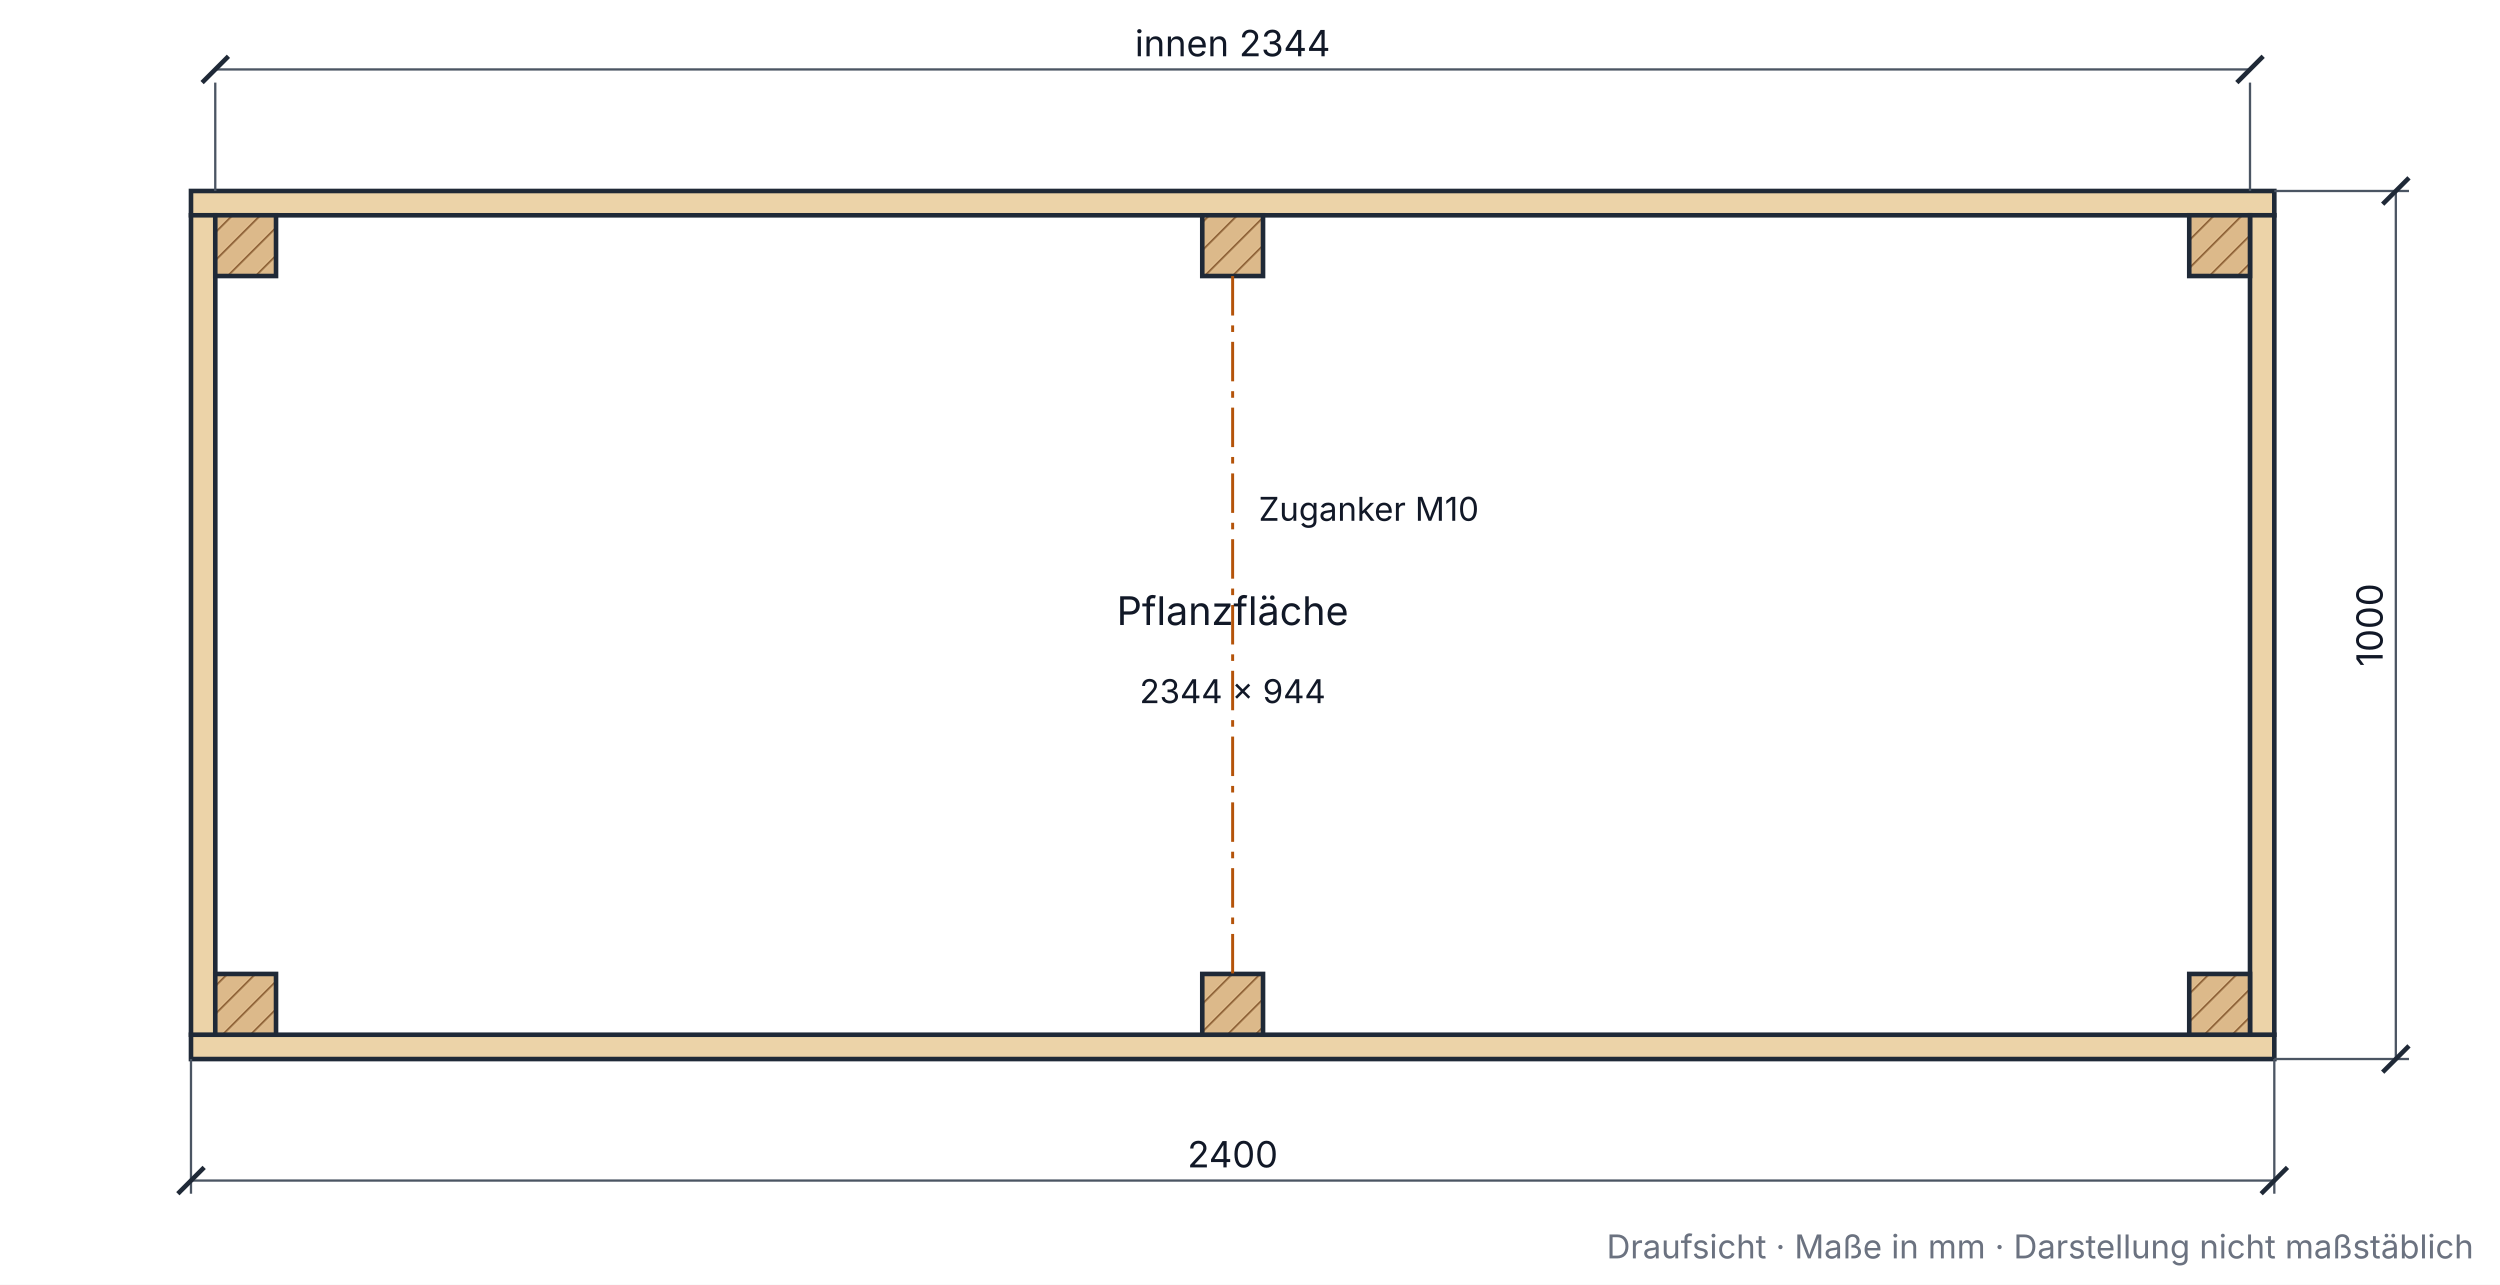
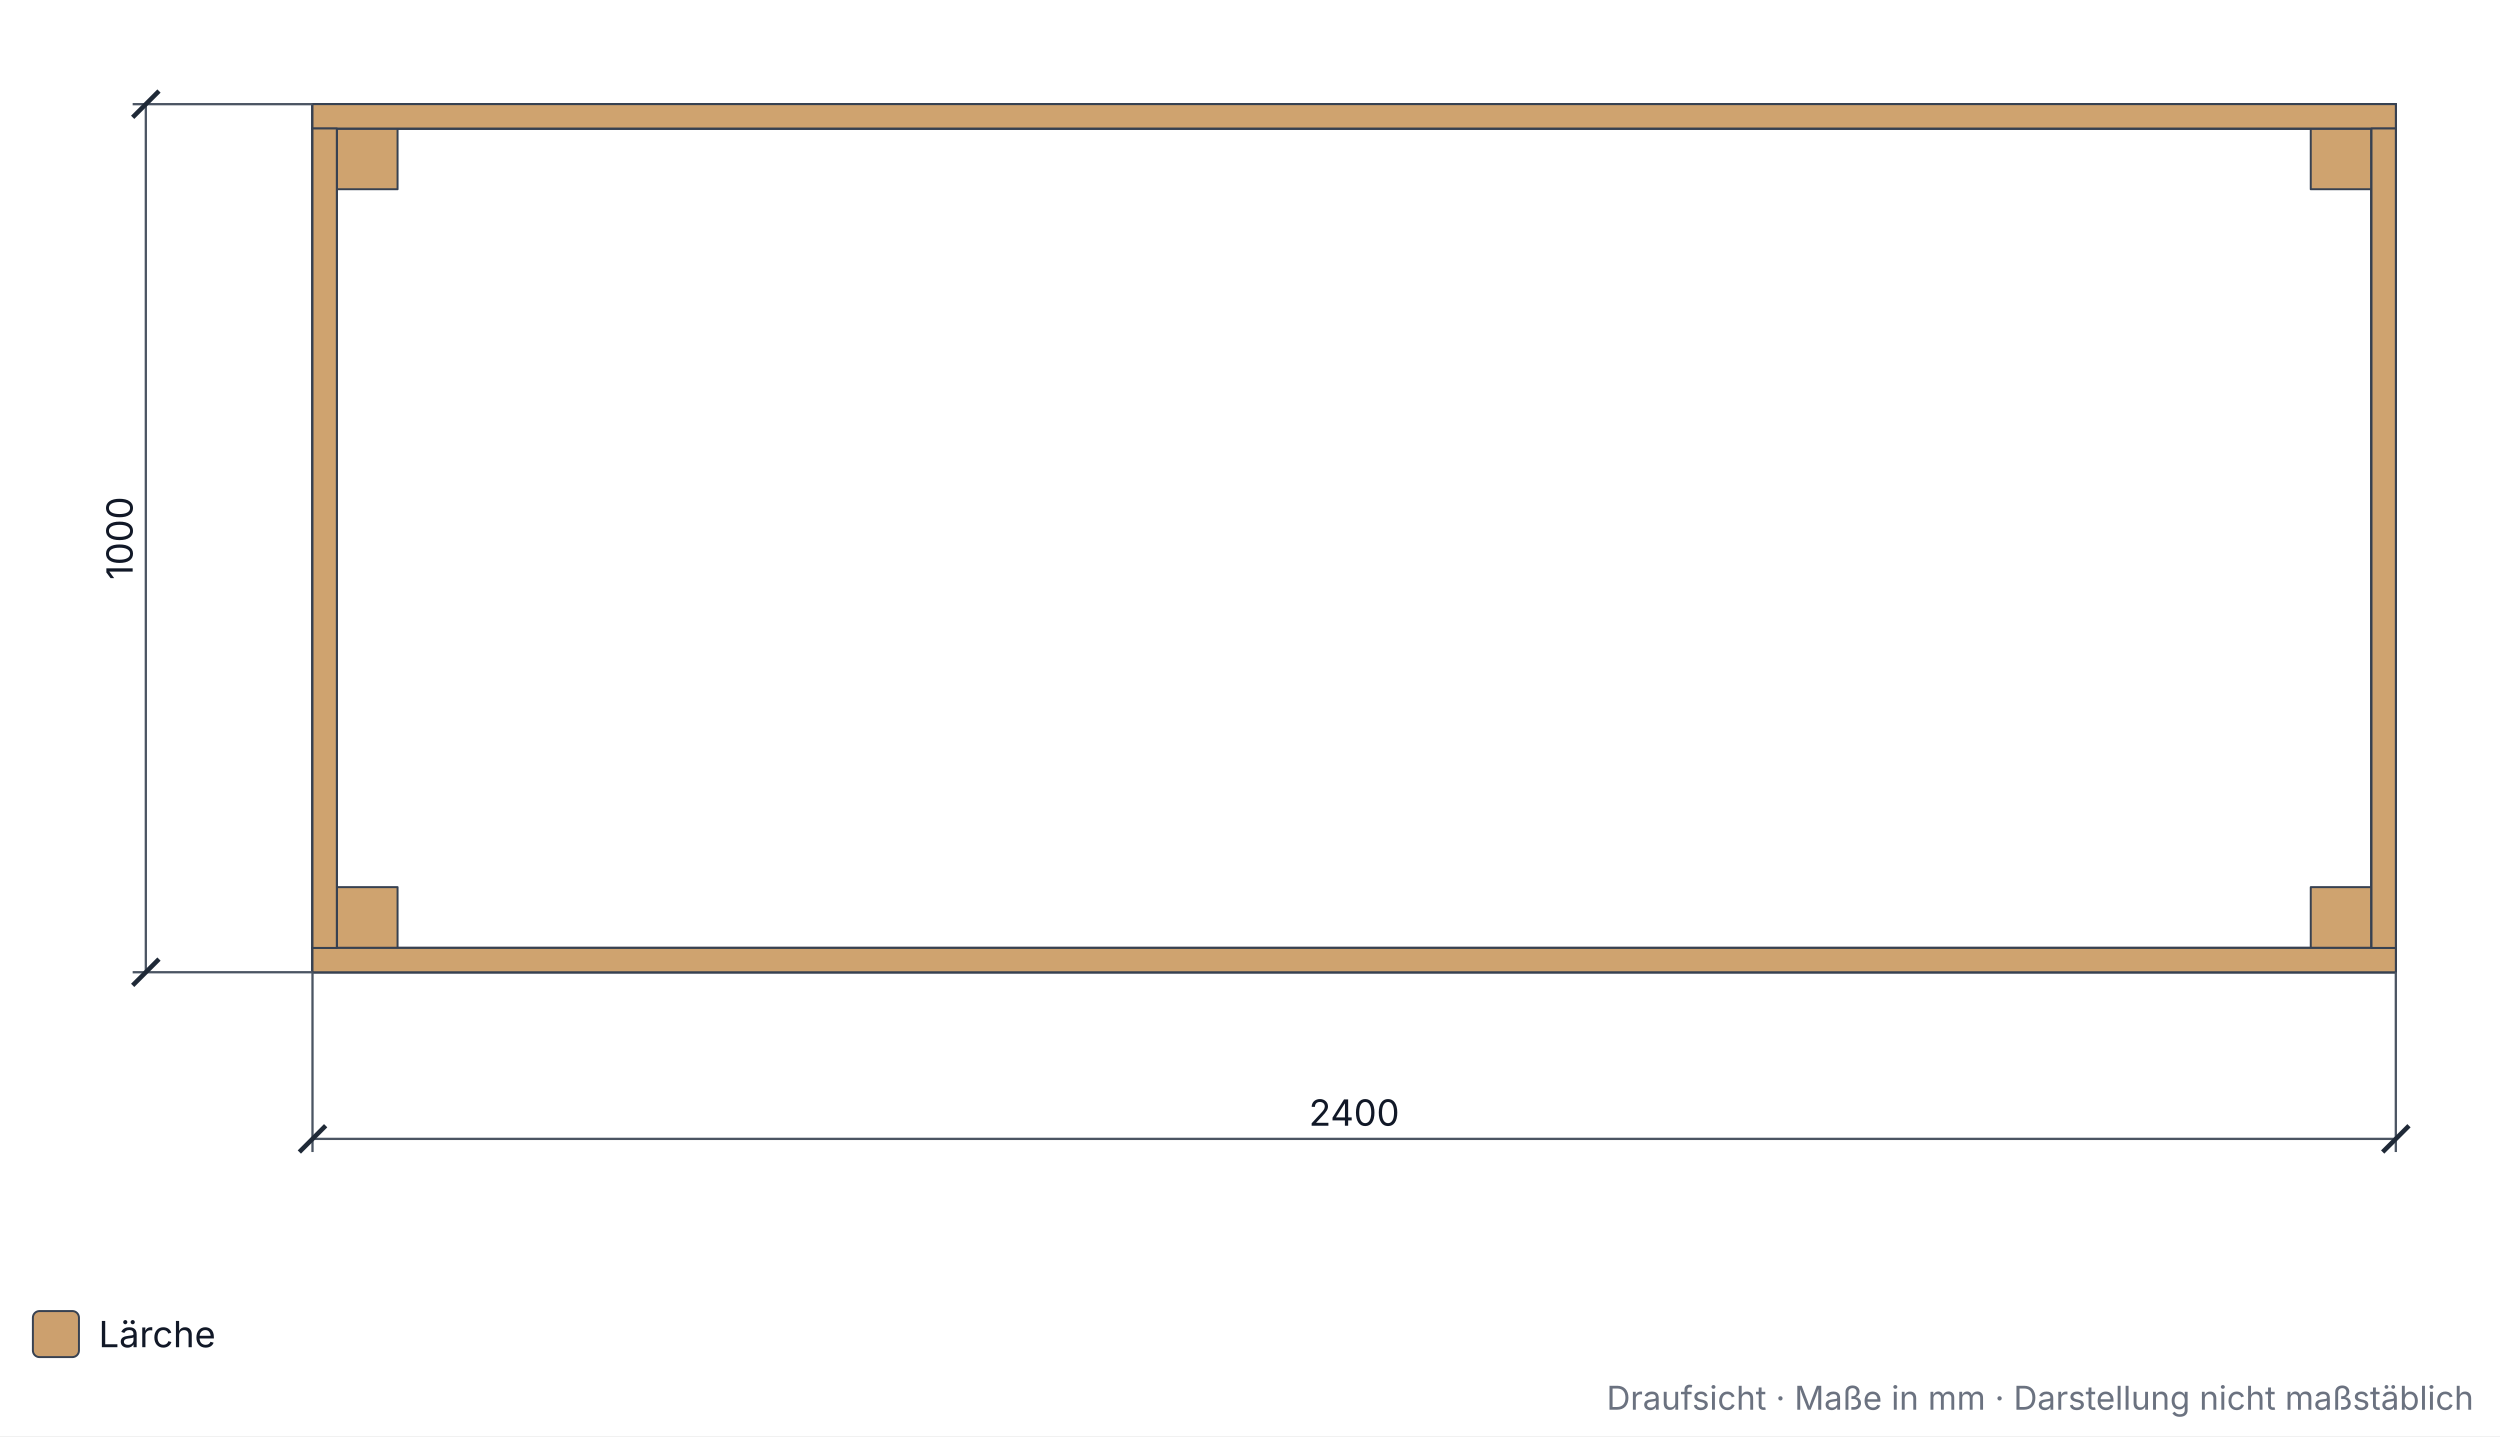
- <svg xmlns="http://www.w3.org/2000/svg" viewBox="0 0 760 390.56" width="760" height="390.56" role="img" aria-labelledby="plan-title plan-desc">
+ <svg xmlns="http://www.w3.org/2000/svg" viewBox="0 0 760 436.56" width="760" height="436.56" role="img" aria-labelledby="plan-title plan-desc">
  <defs>
    <pattern id="plan-end-grain" width="6" height="6" patternUnits="userSpaceOnUse" patternTransform="rotate(45)">
      <rect width="6" height="6" fill="#dcb98a" />
      <line x1="0" y1="0" x2="0" y2="6" stroke="#8b5e34" stroke-width="1" />
    </pattern>
  </defs>
-   <rect x="0" y="0" width="760" height="390.56" fill="#ffffff" />
-   <rect x="58.06" y="58.06" width="633.33" height="7.39" fill="#ecd3a8" stroke="#1f2937" stroke-width="1.4" />
-   <rect x="58.06" y="314.56" width="633.33" height="7.39" fill="#ecd3a8" stroke="#1f2937" stroke-width="1.4" />
-   <rect x="58.06" y="65.44" width="7.39" height="249.11" fill="#ecd3a8" stroke="#1f2937" stroke-width="1.4" />
-   <rect x="684" y="65.44" width="7.39" height="249.11" fill="#ecd3a8" stroke="#1f2937" stroke-width="1.4" />
-   <rect x="65.44" y="65.44" width="18.47" height="18.47" fill="url(#plan-end-grain)" stroke="#1f2937" stroke-width="1.4" />
-   <rect x="65.44" y="296.08" width="18.47" height="18.47" fill="url(#plan-end-grain)" stroke="#1f2937" stroke-width="1.4" />
-   <rect x="365.49" y="65.44" width="18.47" height="18.47" fill="url(#plan-end-grain)" stroke="#1f2937" stroke-width="1.4" />
-   <rect x="365.49" y="296.08" width="18.47" height="18.47" fill="url(#plan-end-grain)" stroke="#1f2937" stroke-width="1.4" />
-   <rect x="665.53" y="65.44" width="18.47" height="18.47" fill="url(#plan-end-grain)" stroke="#1f2937" stroke-width="1.4" />
-   <rect x="665.53" y="296.08" width="18.47" height="18.47" fill="url(#plan-end-grain)" stroke="#1f2937" stroke-width="1.4" />
-   <line x1="374.72" y1="83.92" x2="374.72" y2="296.08" stroke="#b45309" stroke-width="0.9" stroke-dasharray="12 3 2 3" />
-   <line x1="58.06" y1="321.94" x2="58.06" y2="362.89" stroke="#4b5563" stroke-width="0.7" />
-   <line x1="691.39" y1="321.94" x2="691.39" y2="362.89" stroke="#4b5563" stroke-width="0.7" />
-   <line x1="58.06" y1="358.89" x2="691.39" y2="358.89" stroke="#4b5563" stroke-width="0.7" />
-   <line x1="54.06" y1="362.89" x2="62.06" y2="354.89" stroke="#1f2937" stroke-width="1.4" />
-   <line x1="687.39" y1="362.89" x2="695.39" y2="354.89" stroke="#1f2937" stroke-width="1.4" />
-   <text x="374.73" y="354.89" font-size="11" font-family="Inter, Helvetica, Arial, sans-serif" fill="#111827" text-anchor="middle">2400</text>
-   <line x1="691.39" y1="58.06" x2="732.33" y2="58.06" stroke="#4b5563" stroke-width="0.7" />
-   <line x1="691.39" y1="321.94" x2="732.33" y2="321.94" stroke="#4b5563" stroke-width="0.7" />
-   <line x1="728.33" y1="58.06" x2="728.33" y2="321.94" stroke="#4b5563" stroke-width="0.7" />
-   <line x1="724.33" y1="62.06" x2="732.33" y2="54.06" stroke="#1f2937" stroke-width="1.4" />
-   <line x1="724.33" y1="325.94" x2="732.33" y2="317.94" stroke="#1f2937" stroke-width="1.4" />
-   <text x="724.33" y="190" font-size="11" font-family="Inter, Helvetica, Arial, sans-serif" fill="#111827" text-anchor="middle" transform="rotate(-90 724.33 190)">1000</text>
-   <line x1="65.44" y1="58.06" x2="65.44" y2="25.11" stroke="#4b5563" stroke-width="0.7" />
-   <line x1="684" y1="58.06" x2="684" y2="25.11" stroke="#4b5563" stroke-width="0.7" />
-   <line x1="65.44" y1="21.11" x2="684" y2="21.11" stroke="#4b5563" stroke-width="0.7" />
-   <line x1="61.44" y1="25.11" x2="69.44" y2="17.11" stroke="#1f2937" stroke-width="1.4" />
-   <line x1="680" y1="25.11" x2="688" y2="17.11" stroke="#1f2937" stroke-width="1.4" />
-   <text x="374.72" y="17.11" font-size="11" font-family="Inter, Helvetica, Arial, sans-serif" fill="#111827" text-anchor="middle">innen 2344</text>
-   <text x="374.72" y="190" font-size="12" font-family="Inter, Helvetica, Arial, sans-serif" fill="#111827" text-anchor="middle">Pflanzfläche</text>
-   <text x="374.72" y="213.75" font-size="10" font-family="Inter, Helvetica, Arial, sans-serif" fill="#111827" text-anchor="middle">2344 × 944</text>
-   <text x="382.64" y="158.33" font-size="10" font-family="Inter, Helvetica, Arial, sans-serif" fill="#111827" text-anchor="start">Zuganker M10</text>
-   <text x="752" y="382.56" font-size="10" font-family="Inter, Helvetica, Arial, sans-serif" fill="#6b7280" text-anchor="end">Draufsicht · Maße in mm · Darstellung nicht maßstäblich</text>
+   <rect x="0" y="0" width="760" height="436.56" fill="#ffffff" />
+   <polygon points="95,295.56 95,288.17 728.33,288.17 728.33,295.56" fill="#cfa36f" stroke="#374151" stroke-width="0.6" stroke-linejoin="round" />
+   <polygon points="95,39.06 95,31.67 728.33,31.67 728.33,39.06" fill="#cfa36f" stroke="#374151" stroke-width="0.6" stroke-linejoin="round" />
+   <polygon points="95,288.17 95,39.06 102.39,39.06 102.39,288.17" fill="#cfa36f" stroke="#374151" stroke-width="0.6" stroke-linejoin="round" />
+   <polygon points="720.94,288.17 720.94,39.06 728.33,39.06 728.33,288.17" fill="#cfa36f" stroke="#374151" stroke-width="0.6" stroke-linejoin="round" />
+   <polygon points="95,295.56 95,288.17 728.33,288.17 728.33,295.56" fill="#cfa36f" stroke="#374151" stroke-width="0.6" stroke-linejoin="round" />
+   <polygon points="95,39.06 95,31.67 728.33,31.67 728.33,39.06" fill="#cfa36f" stroke="#374151" stroke-width="0.6" stroke-linejoin="round" />
+   <polygon points="95,288.17 95,39.06 102.39,39.06 102.39,288.17" fill="#cfa36f" stroke="#374151" stroke-width="0.6" stroke-linejoin="round" />
+   <polygon points="720.94,288.17 720.94,39.06 728.33,39.06 728.33,288.17" fill="#cfa36f" stroke="#374151" stroke-width="0.6" stroke-linejoin="round" />
+   <polygon points="95,295.56 95,288.17 728.33,288.17 728.33,295.56" fill="#cfa36f" stroke="#374151" stroke-width="0.6" stroke-linejoin="round" />
+   <polygon points="95,39.06 95,31.67 728.33,31.67 728.33,39.06" fill="#cfa36f" stroke="#374151" stroke-width="0.6" stroke-linejoin="round" />
+   <polygon points="95,288.17 95,39.06 102.39,39.06 102.39,288.17" fill="#cfa36f" stroke="#374151" stroke-width="0.6" stroke-linejoin="round" />
+   <polygon points="720.94,288.17 720.94,39.06 728.33,39.06 728.33,288.17" fill="#cfa36f" stroke="#374151" stroke-width="0.6" stroke-linejoin="round" />
+   <polygon points="102.39,288.17 102.39,269.69 120.86,269.69 120.86,288.17" fill="#cfa36f" stroke="#374151" stroke-width="0.6" stroke-linejoin="round" />
+   <polygon points="702.47,288.17 702.47,269.69 720.94,269.69 720.94,288.17" fill="#cfa36f" stroke="#374151" stroke-width="0.6" stroke-linejoin="round" />
+   <polygon points="102.39,57.53 102.39,39.06 120.86,39.06 120.86,57.53" fill="#cfa36f" stroke="#374151" stroke-width="0.6" stroke-linejoin="round" />
+   <polygon points="702.47,57.53 702.47,39.06 720.94,39.06 720.94,57.53" fill="#cfa36f" stroke="#374151" stroke-width="0.6" stroke-linejoin="round" />
+   <polygon points="95,295.56 95,288.17 728.33,288.17 728.33,295.56" fill="#cfa36f" stroke="#374151" stroke-width="0.6" stroke-linejoin="round" />
+   <polygon points="95,39.06 95,31.67 728.33,31.67 728.33,39.06" fill="#cfa36f" stroke="#374151" stroke-width="0.6" stroke-linejoin="round" />
+   <polygon points="95,288.17 95,39.06 102.39,39.06 102.39,288.17" fill="#cfa36f" stroke="#374151" stroke-width="0.6" stroke-linejoin="round" />
+   <polygon points="720.94,288.17 720.94,39.06 728.33,39.06 728.33,288.17" fill="#cfa36f" stroke="#374151" stroke-width="0.6" stroke-linejoin="round" />
+   <polygon points="95,295.56 95,288.17 728.33,288.17 728.33,295.56" fill="#cfa36f" stroke="#374151" stroke-width="0.6" stroke-linejoin="round" />
+   <polygon points="95,39.06 95,31.67 728.33,31.67 728.33,39.06" fill="#cfa36f" stroke="#374151" stroke-width="0.6" stroke-linejoin="round" />
+   <polygon points="95,288.17 95,39.06 102.39,39.06 102.39,288.17" fill="#cfa36f" stroke="#374151" stroke-width="0.6" stroke-linejoin="round" />
+   <polygon points="720.94,288.17 720.94,39.06 728.33,39.06 728.33,288.17" fill="#cfa36f" stroke="#374151" stroke-width="0.6" stroke-linejoin="round" />
+   <polygon points="95,295.56 95,288.17 728.33,288.17 728.33,295.56" fill="#cfa36f" stroke="#374151" stroke-width="0.6" stroke-linejoin="round" />
+   <polygon points="95,39.06 95,31.67 728.33,31.67 728.33,39.06" fill="#cfa36f" stroke="#374151" stroke-width="0.6" stroke-linejoin="round" />
+   <polygon points="95,288.17 95,39.06 102.39,39.06 102.39,288.17" fill="#cfa36f" stroke="#374151" stroke-width="0.6" stroke-linejoin="round" />
+   <polygon points="720.94,288.17 720.94,39.06 728.33,39.06 728.33,288.17" fill="#cfa36f" stroke="#374151" stroke-width="0.6" stroke-linejoin="round" />
+   <line x1="95" y1="295.56" x2="95" y2="350.22" stroke="#4b5563" stroke-width="0.7" />
+   <line x1="728.33" y1="295.56" x2="728.33" y2="350.22" stroke="#4b5563" stroke-width="0.7" />
+   <line x1="95" y1="346.22" x2="728.33" y2="346.22" stroke="#4b5563" stroke-width="0.7" />
+   <line x1="91" y1="350.22" x2="99" y2="342.22" stroke="#1f2937" stroke-width="1.4" />
+   <line x1="724.33" y1="350.22" x2="732.33" y2="342.22" stroke="#1f2937" stroke-width="1.4" />
+   <text x="411.67" y="342.22" font-size="11" font-family="Inter, Helvetica, Arial, sans-serif" fill="#111827" text-anchor="middle">2400</text>
+   <line x1="95" y1="31.67" x2="40.33" y2="31.67" stroke="#4b5563" stroke-width="0.7" />
+   <line x1="95" y1="295.56" x2="40.33" y2="295.56" stroke="#4b5563" stroke-width="0.7" />
+   <line x1="44.33" y1="31.67" x2="44.33" y2="295.56" stroke="#4b5563" stroke-width="0.7" />
+   <line x1="40.33" y1="35.67" x2="48.33" y2="27.67" stroke="#1f2937" stroke-width="1.4" />
+   <line x1="40.33" y1="299.56" x2="48.33" y2="291.56" stroke="#1f2937" stroke-width="1.4" />
+   <text x="40.33" y="163.62" font-size="11" font-family="Inter, Helvetica, Arial, sans-serif" fill="#111827" text-anchor="middle" transform="rotate(-90 40.33 163.62)">1000</text>
+   <rect x="10" y="398.56" width="14" height="14" rx="2" fill="#cca06e" stroke="#374151" stroke-width="0.6" />
+   <text x="30" y="409.56" font-size="11" font-family="Inter, Helvetica, Arial, sans-serif" fill="#111827">Lärche</text>
+   <text x="752" y="428.56" font-size="10" font-family="Inter, Helvetica, Arial, sans-serif" fill="#6b7280" text-anchor="end">Draufsicht · Maße in mm · Darstellung nicht maßstäblich</text>
</svg>
